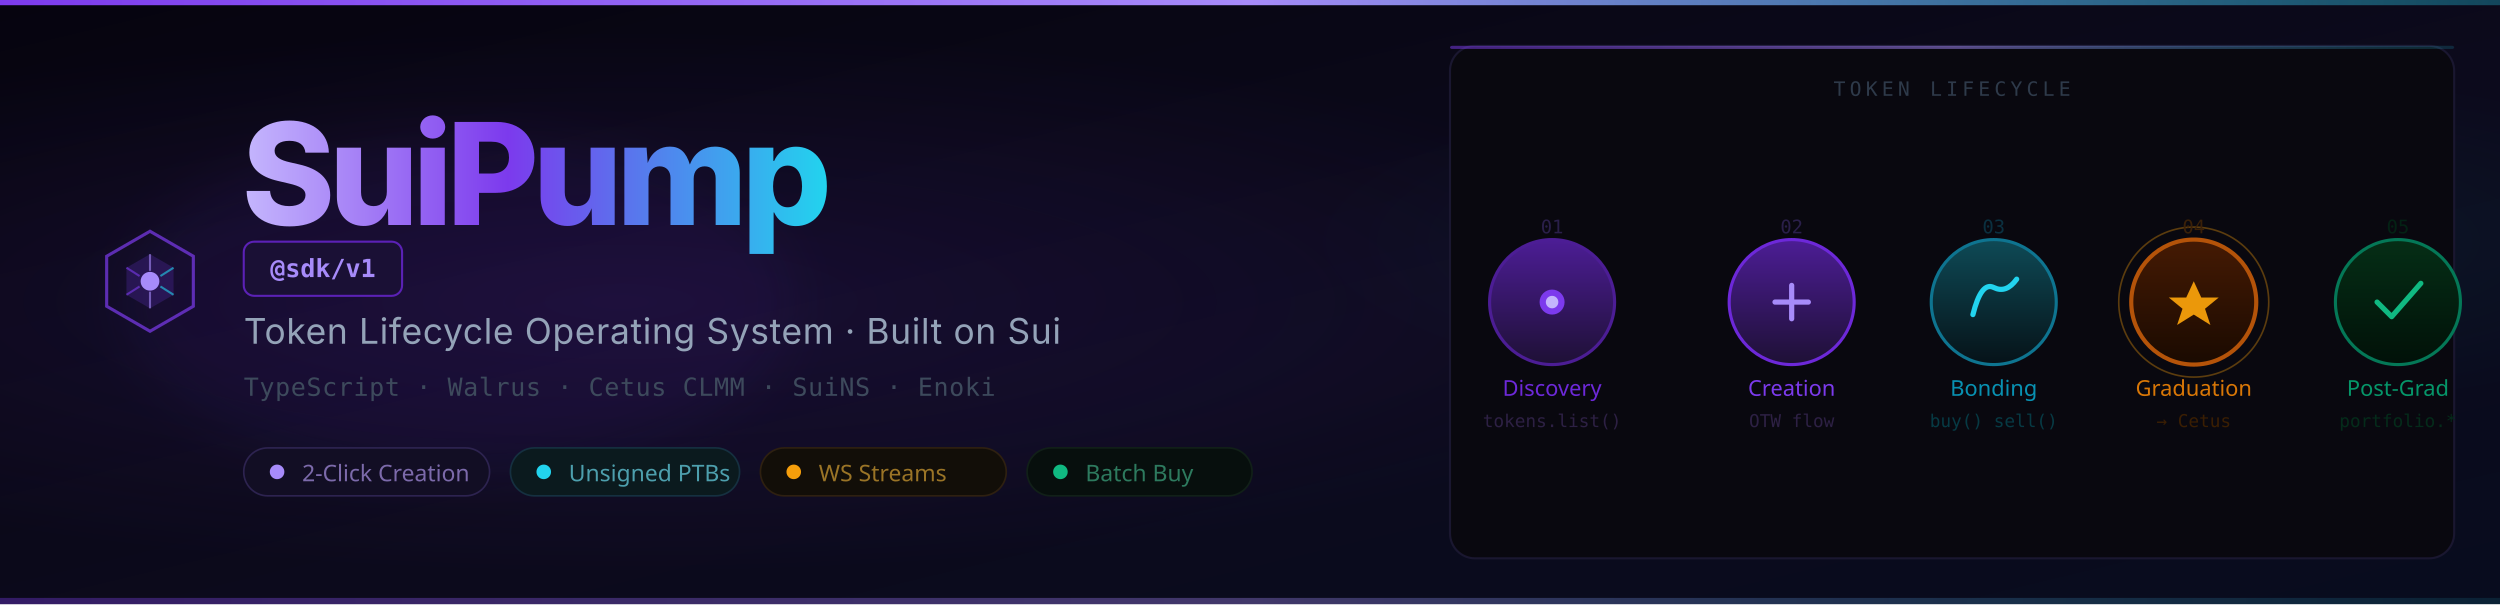
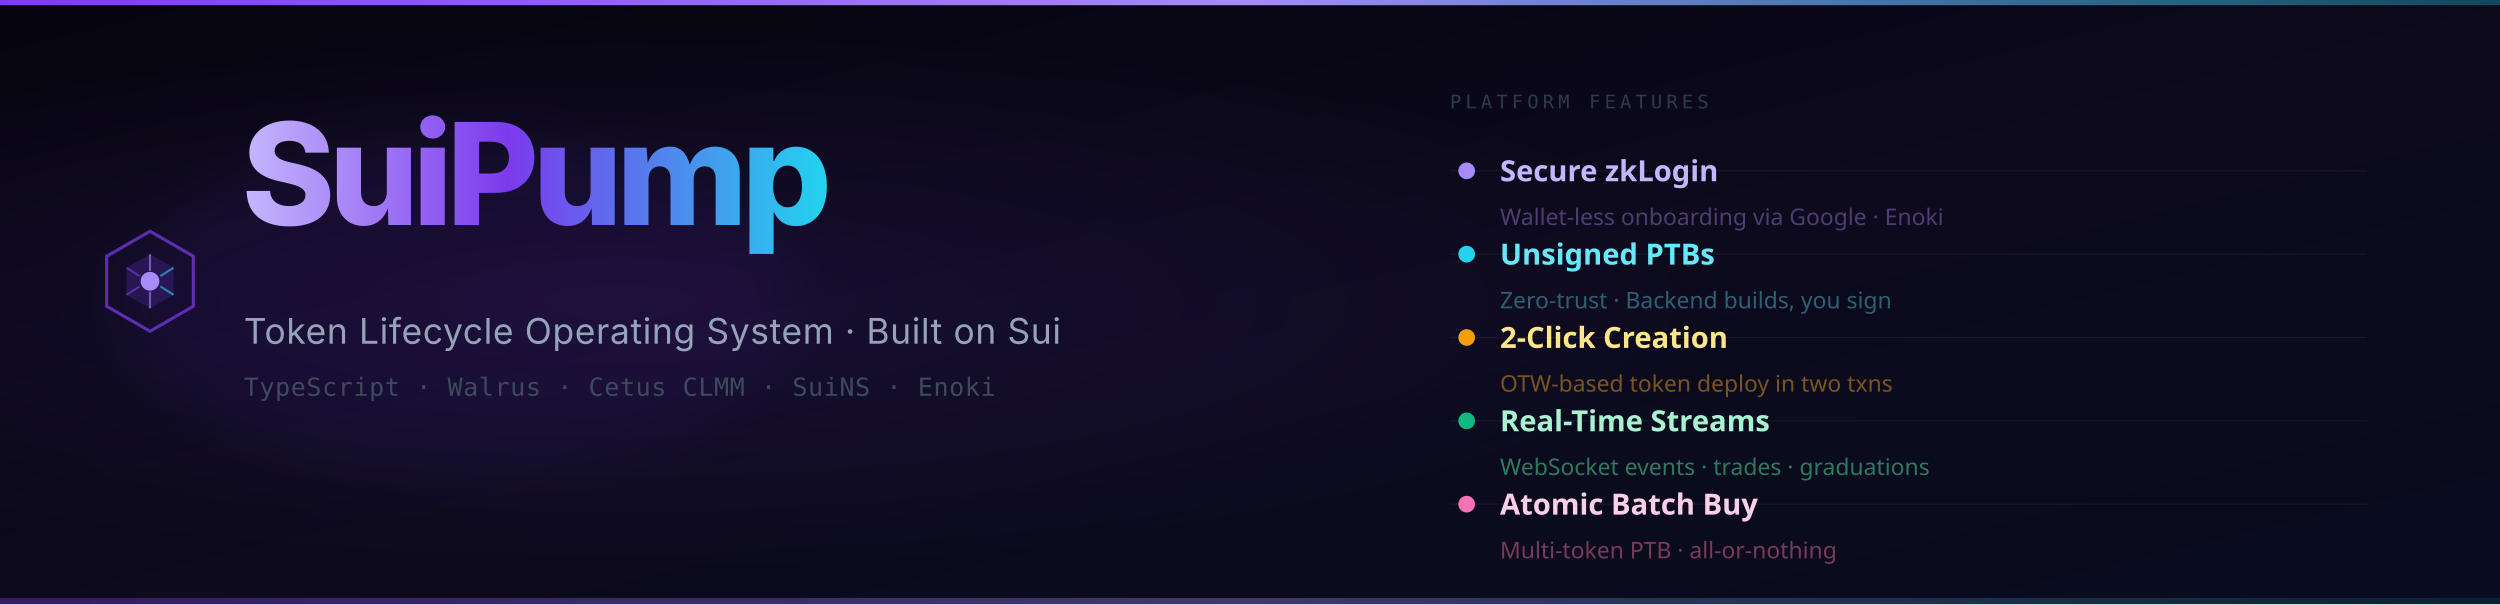
<svg xmlns="http://www.w3.org/2000/svg" width="1200" height="290" viewBox="0 0 1200 290">
  <defs>
    <linearGradient id="bg" x1="0%" y1="0%" x2="100%" y2="100%">
      <stop offset="0%" stop-color="#06040F" />
      <stop offset="55%" stop-color="#0C0A1C" />
      <stop offset="100%" stop-color="#080C1E" />
    </linearGradient>
    <linearGradient id="wordmark" x1="0%" y1="0%" x2="100%" y2="0%">
      <stop offset="0%" stop-color="#C4B5FD" />
      <stop offset="45%" stop-color="#7C3AED" />
      <stop offset="100%" stop-color="#22D3EE" />
    </linearGradient>
    <linearGradient id="accent-line" x1="0%" y1="0%" x2="100%" y2="0%">
      <stop offset="0%" stop-color="#7C3AED" />
      <stop offset="50%" stop-color="#A78BFA" />
      <stop offset="100%" stop-color="#22D3EE" stop-opacity="0.3" />
    </linearGradient>
-     <linearGradient id="node-purple" x1="0%" y1="0%" x2="0%" y2="100%">
-       <stop offset="0%" stop-color="#4C1D95" />
-       <stop offset="100%" stop-color="#1E1035" />
-     </linearGradient>
-     <linearGradient id="node-cyan" x1="0%" y1="0%" x2="0%" y2="100%">
-       <stop offset="0%" stop-color="#0E4A56" />
-       <stop offset="100%" stop-color="#061218" />
-     </linearGradient>
-     <linearGradient id="node-amber" x1="0%" y1="0%" x2="0%" y2="100%">
-       <stop offset="0%" stop-color="#451A03" />
-       <stop offset="100%" stop-color="#1A0A01" />
-     </linearGradient>
-     <linearGradient id="node-green" x1="0%" y1="0%" x2="0%" y2="100%">
-       <stop offset="0%" stop-color="#052E16" />
-       <stop offset="100%" stop-color="#011108" />
-     </linearGradient>
-     <linearGradient id="flow-line" x1="0%" y1="0%" x2="100%" y2="0%">
-       <stop offset="0%" stop-color="#7C3AED" stop-opacity="0.9" />
-       <stop offset="100%" stop-color="#22D3EE" stop-opacity="0.7" />
+     <linearGradient id="divider" x1="0%" y1="0%" x2="0%" y2="100%">
+       <stop offset="0%" stop-color="#7C3AED" stop-opacity="0" />
+       <stop offset="50%" stop-color="#2D2460" stop-opacity="0.6" />
+       <stop offset="100%" stop-color="#7C3AED" stop-opacity="0" />
    </linearGradient>
    <radialGradient id="glow-l" cx="25%" cy="50%" r="45%">
      <stop offset="0%" stop-color="#7C3AED" stop-opacity="0.12" />
      <stop offset="100%" stop-color="#7C3AED" stop-opacity="0" />
-     </radialGradient>
-     <radialGradient id="glow-r" cx="82%" cy="40%" r="30%">
-       <stop offset="0%" stop-color="#22D3EE" stop-opacity="0.07" />
-       <stop offset="100%" stop-color="#22D3EE" stop-opacity="0" />
    </radialGradient>
    <filter id="blur-sm">
      <feGaussianBlur stdDeviation="12" />
    </filter>
  </defs>
  <style>
-     @keyframes pulse { 0%,100%{opacity:.55} 50%{opacity:1} }
-     @keyframes flowdash { to{stroke-dashoffset:-18} }
+     @keyframes pulse-dot { 0%,100%{opacity:.6;r:4} 50%{opacity:1;r:5.5} }
+     @keyframes pulse-line { 0%,100%{opacity:.35} 50%{opacity:.8} }
    @keyframes shimmer { 0%,100%{opacity:.85} 50%{opacity:1} }
-     @keyframes glow-pulse { 0%,100%{opacity:.4} 50%{opacity:.8} }
-     .n1{animation:pulse 3.2s ease-in-out infinite}
-     .n2{animation:pulse 3.2s ease-in-out .65s infinite}
-     .n3{animation:pulse 3.2s ease-in-out 1.3s infinite}
-     .n4{animation:pulse 3.2s ease-in-out 1.95s infinite}
-     .n5{animation:pulse 3.2s ease-in-out 2.6s infinite}
-     .flow{stroke-dasharray:5 4;animation:flowdash 1.4s linear infinite}
+     .dot1{animation:pulse-dot 3s ease-in-out infinite}
+     .dot2{animation:pulse-dot 3s ease-in-out .5s infinite}
+     .dot3{animation:pulse-dot 3s ease-in-out 1s infinite}
+     .dot4{animation:pulse-dot 3s ease-in-out 1.5s infinite}
+     .dot5{animation:pulse-dot 3s ease-in-out 2s infinite}
+     .dot6{animation:pulse-dot 3s ease-in-out 2.5s infinite}
+     .ln1{animation:pulse-line 3s ease-in-out infinite}
+     .ln2{animation:pulse-line 3s ease-in-out .5s infinite}
+     .ln3{animation:pulse-line 3s ease-in-out 1s infinite}
+     .ln4{animation:pulse-line 3s ease-in-out 1.5s infinite}
+     .ln5{animation:pulse-line 3s ease-in-out 2s infinite}
+     .ln6{animation:pulse-line 3s ease-in-out 2.5s infinite}
    .logo{animation:shimmer 5s ease-in-out infinite}
-     .glow-ring{animation:glow-pulse 2.5s ease-in-out infinite}
  </style>
  <rect width="1200" height="290" fill="url(#bg)" />
  <rect width="1200" height="290" fill="url(#glow-l)" />
-   <rect width="1200" height="290" fill="url(#glow-r)" />
  <rect x="0" y="0" width="1200" height="2.5" fill="url(#accent-line)" />
  <ellipse cx="220" cy="145" rx="160" ry="80" fill="#7C3AED" opacity="0.06" filter="url(#blur-sm)" />
  <g transform="translate(72, 135)">
    <polygon points="0,-24 20.8,-12 20.8,12 0,24 -20.8,12 -20.8,-12" fill="none" stroke="#7C3AED" stroke-width="1.5" opacity="0.7" />
    <polygon points="0,-13 11.3,-6.5 11.3,6.5 0,13 -11.3,6.5 -11.3,-6.5" fill="#3B1F7A" opacity="0.5" />
    <circle cx="0" cy="0" r="4.5" fill="#A78BFA" />
    <line x1="0" y1="-13" x2="0" y2="-5" stroke="#A78BFA" stroke-width="1" opacity="0.6" />
    <line x1="11.3" y1="-6.5" x2="5" y2="-2.5" stroke="#22D3EE" stroke-width="1" opacity="0.6" />
    <line x1="11.3" y1="6.5" x2="5" y2="2.5" stroke="#22D3EE" stroke-width="1" opacity="0.6" />
    <line x1="0" y1="13" x2="0" y2="5" stroke="#A78BFA" stroke-width="1" opacity="0.6" />
    <line x1="-11.3" y1="6.5" x2="-5" y2="2.5" stroke="#7C3AED" stroke-width="1" opacity="0.6" />
    <line x1="-11.3" y1="-6.5" x2="-5" y2="-2.5" stroke="#7C3AED" stroke-width="1" opacity="0.6" />
  </g>
  <text x="116" y="108" font-family="-apple-system,BlinkMacSystemFont,'Segoe UI',system-ui,sans-serif" font-size="68" font-weight="800" letter-spacing="-3" fill="url(#wordmark)" class="logo">SuiPump</text>
-   <rect x="117" y="116" width="76" height="26" rx="5" fill="#1A1035" stroke="#5B21B6" stroke-width="1" />
-   <text x="155" y="133" font-family="'SF Mono','Fira Code','Cascadia Code',monospace" font-size="12" font-weight="600" text-anchor="middle" fill="#A78BFA">@sdk/v1</text>
  <text x="117" y="165" font-family="-apple-system,BlinkMacSystemFont,'Segoe UI',system-ui,sans-serif" font-size="17" font-weight="400" fill="#94A3B8" letter-spacing="0.3">
    Token Lifecycle Operating System · Built on Sui
  </text>
  <text x="117" y="190" font-family="'SF Mono','Fira Code',monospace" font-size="12" fill="#3D4A5C" letter-spacing="0.3">
    TypeScript · Walrus · Cetus CLMM · SuiNS · Enoki
  </text>
-   <g transform="translate(117, 215)">
-     <rect x="0" y="0" width="118" height="23" rx="11.5" fill="#120E24" stroke="#2D2350" stroke-width="0.8" />
-     <circle cx="16" cy="11.5" r="3.5" fill="#A78BFA" />
-     <text x="28" y="16" font-family="system-ui,sans-serif" font-size="11" fill="#7C6AAB">2-Click Creation</text>
-     <rect x="128" y="0" width="110" height="23" rx="11.5" fill="#0B1A1E" stroke="#153040" stroke-width="0.8" />
-     <circle cx="144" cy="11.5" r="3.5" fill="#22D3EE" />
-     <text x="156" y="16" font-family="system-ui,sans-serif" font-size="11" fill="#4D9FAD">Unsigned PTBs</text>
-     <rect x="248" y="0" width="118" height="23" rx="11.5" fill="#120E08" stroke="#2E2010" stroke-width="0.8" />
-     <circle cx="264" cy="11.5" r="3.5" fill="#F59E0B" />
-     <text x="276" y="16" font-family="system-ui,sans-serif" font-size="11" fill="#9A7426">WS Streams</text>
-     <rect x="376" y="0" width="108" height="23" rx="11.5" fill="#070F0D" stroke="#112018" stroke-width="0.8" />
-     <circle cx="392" cy="11.5" r="3.5" fill="#10B981" />
-     <text x="404" y="16" font-family="system-ui,sans-serif" font-size="11" fill="#2D7A5E">Batch Buy</text>
+   <line x1="660" y1="30" x2="660" y2="258" stroke="url(#divider)" stroke-width="1" />
+   <g transform="translate(696, 52)">
+     <text x="0" y="0" font-family="'SF Mono','Fira Code',monospace" font-size="9" fill="#2E3A4A" letter-spacing="2">PLATFORM FEATURES</text>
+     <g class="ln1">
+       <line x1="0" y1="30" x2="440" y2="30" stroke="#1A1730" stroke-width="0.5" />
+     </g>
+     <circle cx="8" cy="30" r="4" fill="#A78BFA" class="dot1" />
+     <text x="24" y="35" font-family="system-ui,sans-serif" font-size="14" font-weight="600" fill="#C4B5FD">Secure zkLogin</text>
+     <text x="24" y="56" font-family="system-ui,sans-serif" font-size="11" fill="#4D3D70">Wallet-less onboarding via Google · Enoki</text>
+     <g class="ln2">
+       <line x1="0" y1="70" x2="440" y2="70" stroke="#1A1730" stroke-width="0.5" />
+     </g>
+     <circle cx="8" cy="70" r="4" fill="#22D3EE" class="dot2" />
+     <text x="24" y="75" font-family="system-ui,sans-serif" font-size="14" font-weight="600" fill="#67E8F9">Unsigned PTBs</text>
+     <text x="24" y="96" font-family="system-ui,sans-serif" font-size="11" fill="#2D6070">Zero-trust · Backend builds, you sign</text>
+     <g class="ln3">
+       <line x1="0" y1="110" x2="440" y2="110" stroke="#1A1730" stroke-width="0.5" />
+     </g>
+     <circle cx="8" cy="110" r="4" fill="#F59E0B" class="dot3" />
+     <text x="24" y="115" font-family="system-ui,sans-serif" font-size="14" font-weight="600" fill="#FDE68A">2-Click Creation</text>
+     <text x="24" y="136" font-family="system-ui,sans-serif" font-size="11" fill="#7A5420">OTW-based token deploy in two txns</text>
+     <g class="ln4">
+       <line x1="0" y1="150" x2="440" y2="150" stroke="#1A1730" stroke-width="0.5" />
+     </g>
+     <circle cx="8" cy="150" r="4" fill="#10B981" class="dot4" />
+     <text x="24" y="155" font-family="system-ui,sans-serif" font-size="14" font-weight="600" fill="#A7F3D0">Real-Time Streams</text>
+     <text x="24" y="176" font-family="system-ui,sans-serif" font-size="11" fill="#2D7A5E">WebSocket events · trades · graduations</text>
+     <g class="ln5">
+       <line x1="0" y1="190" x2="440" y2="190" stroke="#1A1730" stroke-width="0.5" />
+     </g>
+     <circle cx="8" cy="190" r="4" fill="#F472B6" class="dot5" />
+     <text x="24" y="195" font-family="system-ui,sans-serif" font-size="14" font-weight="600" fill="#FBCFE8">Atomic Batch Buy</text>
+     <text x="24" y="216" font-family="system-ui,sans-serif" font-size="11" fill="#7A3A5A">Multi-token PTB · all-or-nothing</text>
  </g>
-   <rect x="696" y="22" width="482" height="246" rx="12" fill="#09080F" stroke="#1A1730" stroke-width="1" />
-   <rect x="696" y="22" width="482" height="1.5" rx="1" fill="url(#accent-line)" opacity="0.5" />
-   <text x="937" y="46" font-family="'SF Mono','Fira Code',monospace" font-size="9.5" text-anchor="middle" fill="#2E3A4A" letter-spacing="2">
-     TOKEN LIFECYCLE
-   </text>
-   <line x1="775" y1="145" x2="833" y2="145" stroke="url(#flow-line)" stroke-width="1.5" class="flow" />
-   <line x1="887" y1="145" x2="930" y2="145" stroke="url(#flow-line)" stroke-width="1.5" class="flow" />
-   <line x1="984" y1="145" x2="1027" y2="145" stroke="url(#flow-line)" stroke-width="1.5" class="flow" />
-   <line x1="1083" y1="145" x2="1121" y2="145" stroke="url(#flow-line)" stroke-width="1.5" class="flow" />
-   <g class="n1">
-     <circle cx="745" cy="145" r="30" fill="url(#node-purple)" stroke="#4C1D95" stroke-width="1.5" />
-     <circle cx="745" cy="145" r="6" fill="#7C3AED" />
-     <circle cx="745" cy="145" r="3" fill="#C4B5FD" />
-     <text x="745" y="190" font-family="system-ui,sans-serif" font-size="10.5" text-anchor="middle" fill="#6D28D9">Discovery</text>
-     <text x="745" y="205" font-family="'SF Mono',monospace" font-size="8.5" text-anchor="middle" fill="#2D2044">tokens.list()</text>
-   </g>
-   <text x="745" y="112" font-family="'SF Mono',monospace" font-size="9" text-anchor="middle" fill="#2A1F4A">01</text>
-   <g class="n2">
-     <circle cx="860" cy="145" r="30" fill="url(#node-purple)" stroke="#6D28D9" stroke-width="1.5" />
-     <line x1="860" y1="137" x2="860" y2="153" stroke="#A78BFA" stroke-width="2.5" stroke-linecap="round" />
-     <line x1="852" y1="145" x2="868" y2="145" stroke="#A78BFA" stroke-width="2.5" stroke-linecap="round" />
-     <text x="860" y="190" font-family="system-ui,sans-serif" font-size="10.5" text-anchor="middle" fill="#7C3AED">Creation</text>
-     <text x="860" y="205" font-family="'SF Mono',monospace" font-size="8.5" text-anchor="middle" fill="#2D2044">OTW flow</text>
-   </g>
-   <text x="860" y="112" font-family="'SF Mono',monospace" font-size="9" text-anchor="middle" fill="#2A1F4A">02</text>
-   <g class="n3">
-     <circle cx="957" cy="145" r="30" fill="url(#node-cyan)" stroke="#0E7490" stroke-width="1.5" />
-     <path d="M947,151 Q951,135 957,138 Q963,141 968,134" fill="none" stroke="#22D3EE" stroke-width="2.5" stroke-linecap="round" />
-     <text x="957" y="190" font-family="system-ui,sans-serif" font-size="10.5" text-anchor="middle" fill="#0891B2">Bonding</text>
-     <text x="957" y="205" font-family="'SF Mono',monospace" font-size="8.5" text-anchor="middle" fill="#063A44">buy() sell()</text>
-   </g>
-   <text x="957" y="112" font-family="'SF Mono',monospace" font-size="9" text-anchor="middle" fill="#0A3040">03</text>
-   <g class="n4">
-     <circle cx="1053" cy="145" r="36" fill="none" stroke="#F59E0B" stroke-width="0.8" opacity="0.35" class="glow-ring" />
-     <circle cx="1053" cy="145" r="30" fill="url(#node-amber)" stroke="#B45309" stroke-width="2" />
-     <polygon points="1053,135 1056.6,142.8 1065,142.8 1058.4,148.2 1061,156 1053,151 1045,156 1047.6,148.2 1041,142.8 1049.4,142.8" fill="#F59E0B" opacity="0.95" />
-     <text x="1053" y="190" font-family="system-ui,sans-serif" font-size="10.5" text-anchor="middle" fill="#D97706">Graduation</text>
-     <text x="1053" y="205" font-family="'SF Mono',monospace" font-size="8.5" text-anchor="middle" fill="#3A1E02">→ Cetus</text>
-   </g>
-   <text x="1053" y="112" font-family="'SF Mono',monospace" font-size="9" text-anchor="middle" fill="#3A2008">04</text>
-   <g class="n5">
-     <circle cx="1151" cy="145" r="30" fill="url(#node-green)" stroke="#047857" stroke-width="1.5" />
-     <path d="M1141,145 L1148,152 L1162,136" fill="none" stroke="#10B981" stroke-width="2.5" stroke-linecap="round" stroke-linejoin="round" />
-     <text x="1151" y="190" font-family="system-ui,sans-serif" font-size="10.5" text-anchor="middle" fill="#059669">Post-Grad</text>
-     <text x="1151" y="205" font-family="'SF Mono',monospace" font-size="8.5" text-anchor="middle" fill="#042B1A">portfolio.*</text>
-   </g>
-   <text x="1151" y="112" font-family="'SF Mono',monospace" font-size="9" text-anchor="middle" fill="#032214">05</text>
  <rect x="0" y="287" width="1200" height="3" fill="url(#accent-line)" opacity="0.35" />
</svg>
